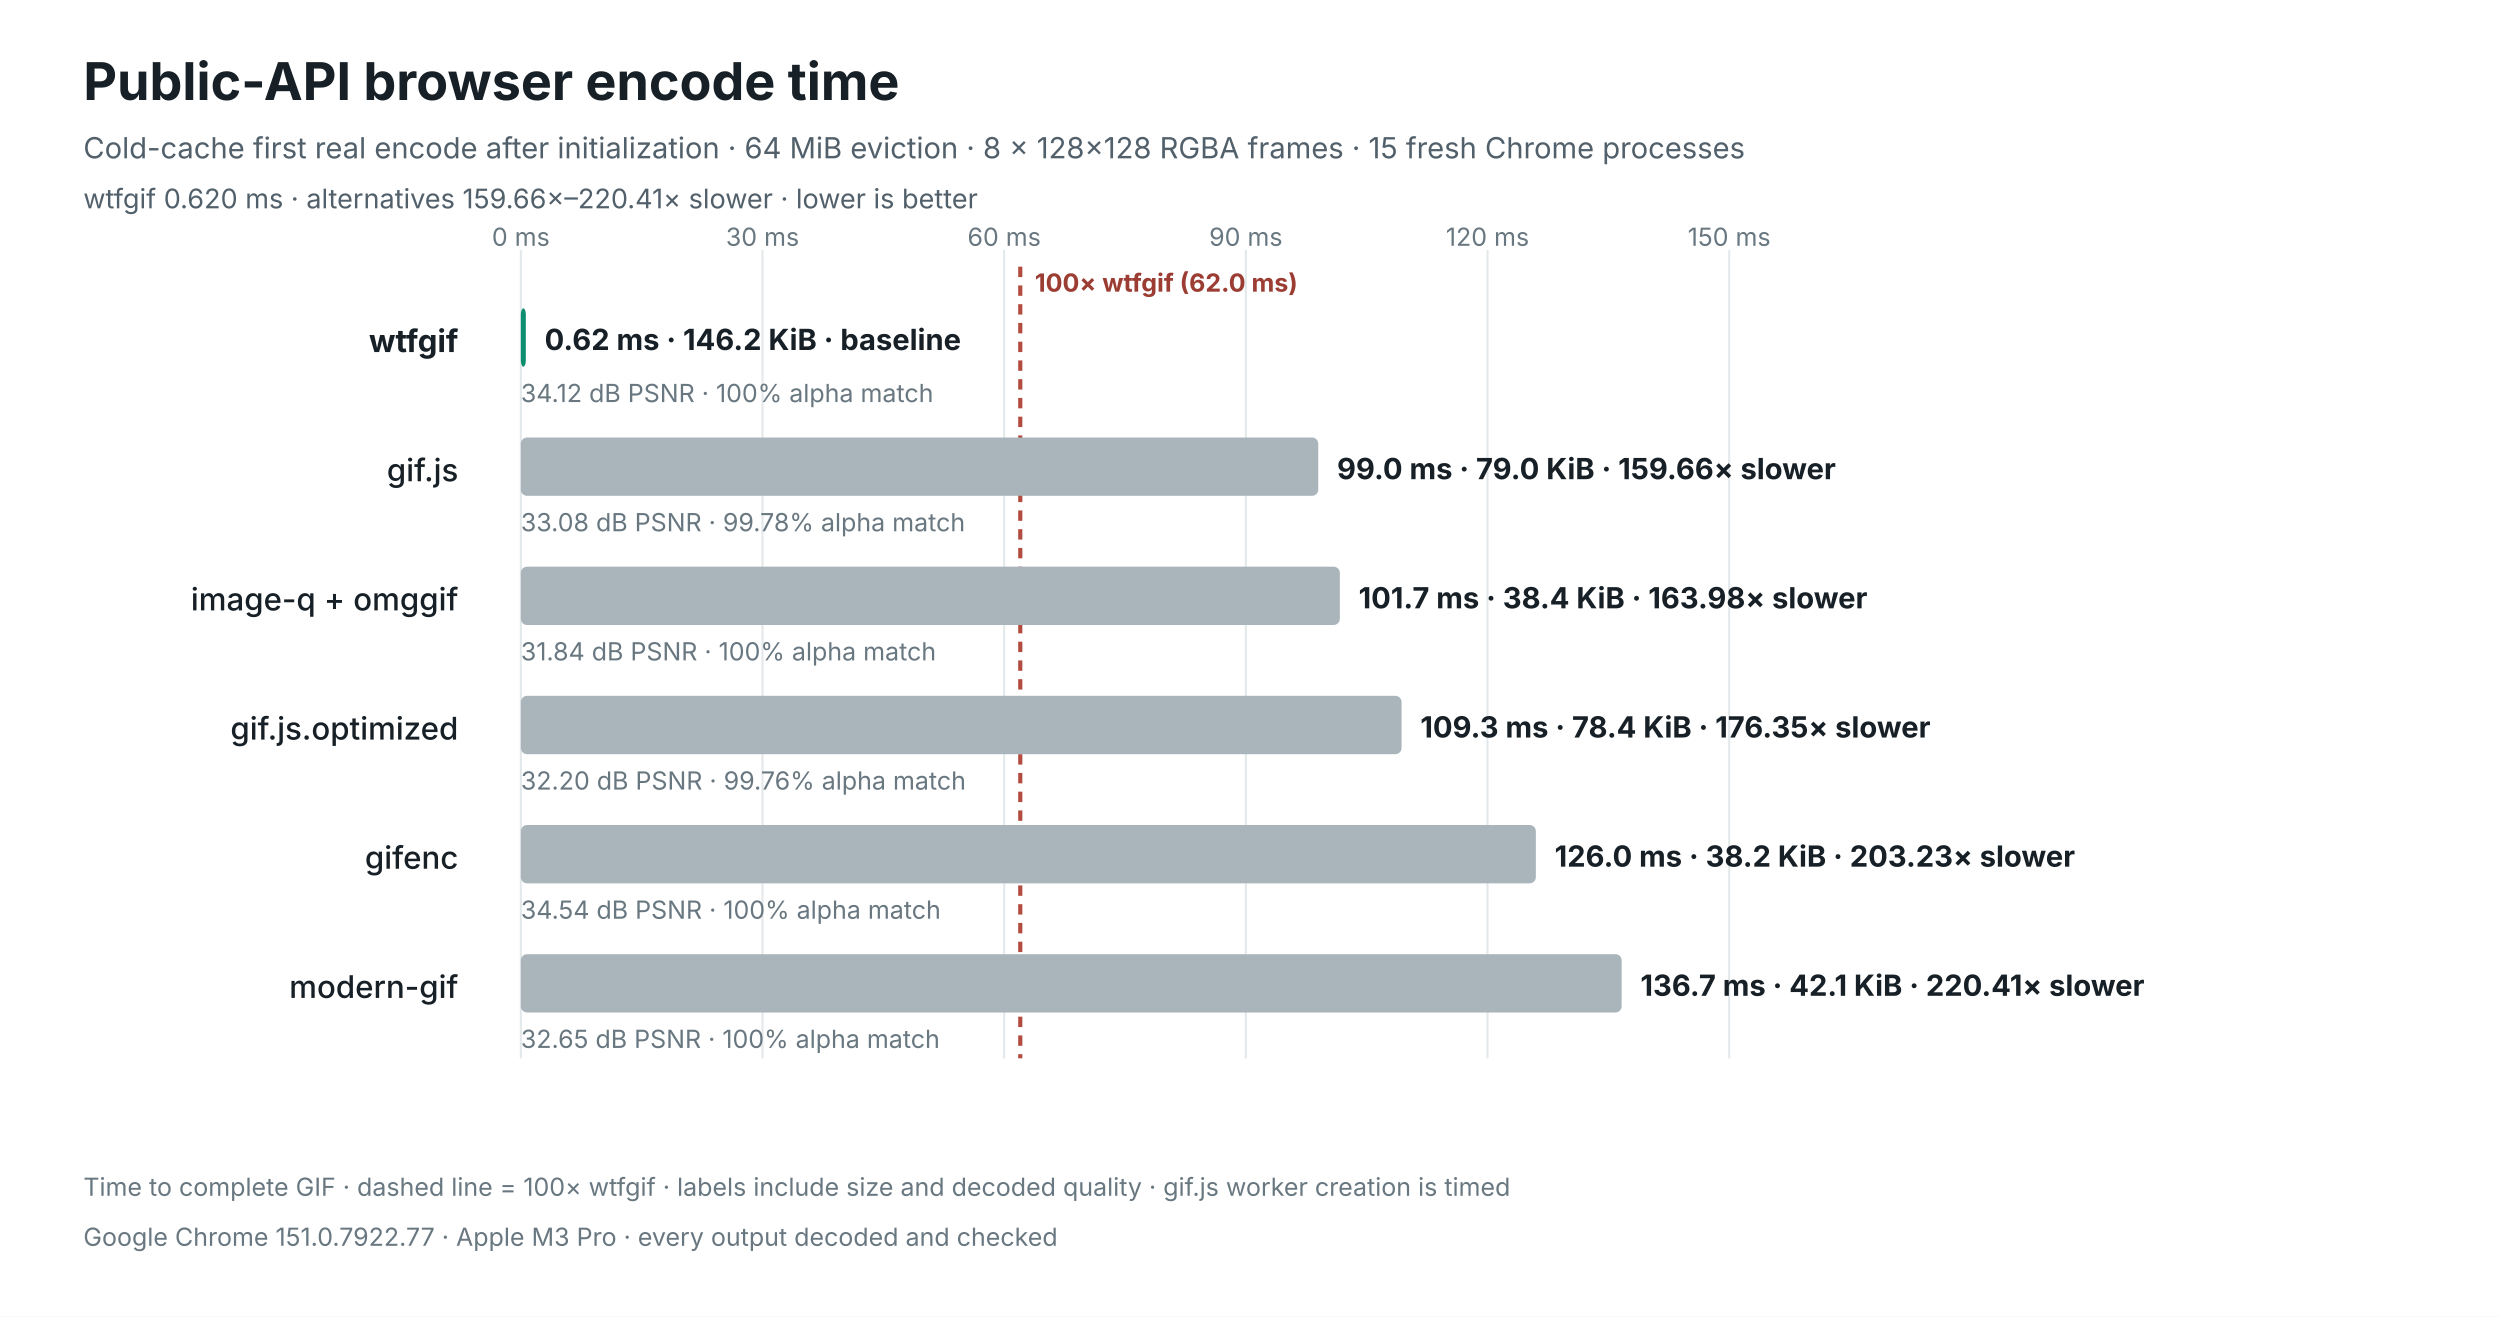
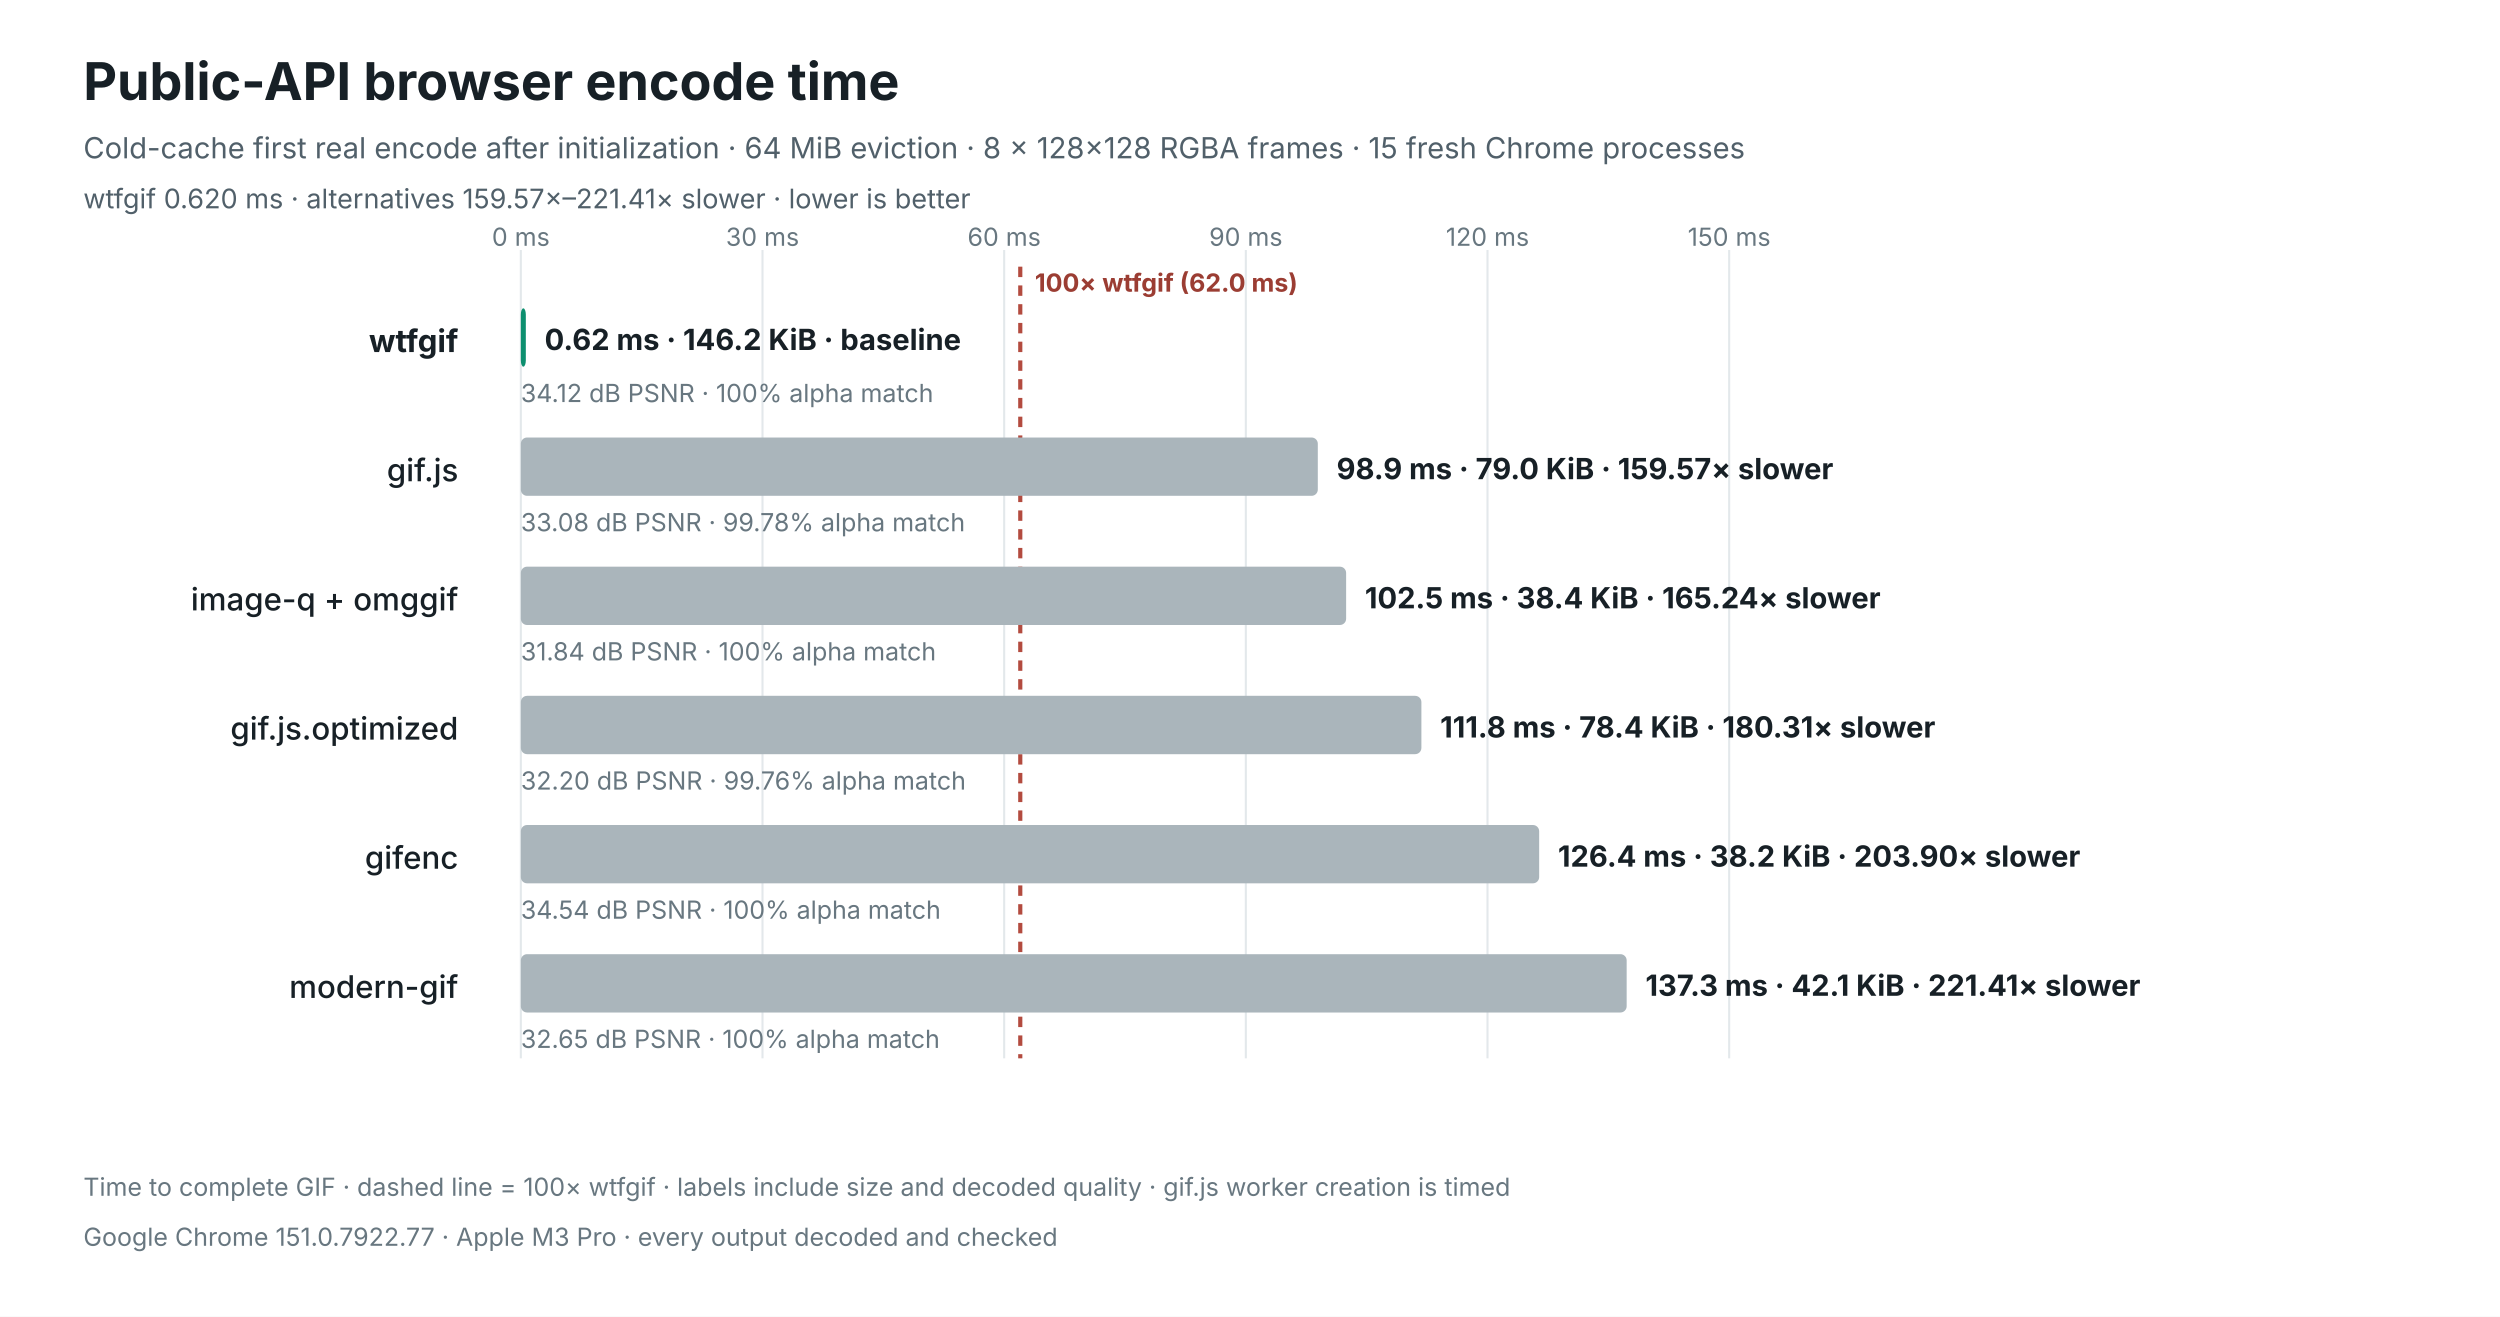
<svg xmlns="http://www.w3.org/2000/svg" width="1200" height="632" viewBox="0 0 1200 632" role="img" aria-labelledby="title desc">
  <rect width="100%" height="100%" fill="#ffffff" />
  <g font-family="ui-sans-serif, -apple-system, BlinkMacSystemFont, Segoe UI, sans-serif" fill="#172026">
    <text x="40" y="48" font-size="25" font-weight="700">Public-API browser encode time</text>
    <text x="40" y="76" font-size="14" fill="#51606a">Cold-cache first real encode after initialization · 64 MiB eviction · 8 × 128×128 RGBA frames · 15 fresh Chrome processes</text>
-     <text x="40" y="100" font-size="13" fill="#51606a">wtfgif 0.620 ms · alternatives 159.66×–220.41× slower · lower is better</text>
+     <text x="40" y="100" font-size="13" fill="#51606a">wtfgif 0.620 ms · alternatives 159.57×–221.41× slower · lower is better</text>
    <line x1="250" y1="120" x2="250" y2="508" stroke="#e3e8eb" stroke-width="1" />
    <text x="250" y="118" text-anchor="middle" font-size="12" fill="#687780">0 ms</text>
    <line x1="366" y1="120" x2="366" y2="508" stroke="#e3e8eb" stroke-width="1" />
    <text x="366" y="118" text-anchor="middle" font-size="12" fill="#687780">30 ms</text>
    <line x1="482" y1="120" x2="482" y2="508" stroke="#e3e8eb" stroke-width="1" />
    <text x="482" y="118" text-anchor="middle" font-size="12" fill="#687780">60 ms</text>
    <line x1="598" y1="120" x2="598" y2="508" stroke="#e3e8eb" stroke-width="1" />
    <text x="598" y="118" text-anchor="middle" font-size="12" fill="#687780">90 ms</text>
    <line x1="714" y1="120" x2="714" y2="508" stroke="#e3e8eb" stroke-width="1" />
    <text x="714" y="118" text-anchor="middle" font-size="12" fill="#687780">120 ms</text>
    <line x1="830" y1="120" x2="830" y2="508" stroke="#e3e8eb" stroke-width="1" />
    <text x="830" y="118" text-anchor="middle" font-size="12" fill="#687780">150 ms</text>
    <line x1="489.73" y1="128" x2="489.73" y2="508" stroke="#b34b3f" stroke-width="2" stroke-dasharray="5 4" />
    <text x="496.73" y="140" font-size="12" font-weight="700" fill="#9b3d33">100× wtfgif (62.0 ms)</text>
    <text x="220" y="169" text-anchor="end" font-size="15" font-weight="700">wtfgif</text>
    <rect x="250" y="148" width="2.4" height="28" rx="3" fill="#0d8f6f" />
    <text x="261.4" y="168" text-anchor="start" font-size="14" font-weight="700" fill="#172026">0.62 ms · 146.2 KiB · baseline</text>
    <text x="250" y="193" font-size="12" fill="#687780">34.12 dB PSNR · 100% alpha match</text>
    <text x="220" y="231" text-anchor="end" font-size="15" font-weight="500">gif.js</text>
-     <rect x="250" y="210" width="382.76" height="28" rx="3" fill="#aab5bb" />
-     <text x="641.76" y="230" text-anchor="start" font-size="14" font-weight="700" fill="#172026">99.0 ms · 79.0 KiB · 159.66× slower</text>
+     <rect x="250" y="210" width="382.55" height="28" rx="3" fill="#aab5bb" />
+     <text x="641.55" y="230" text-anchor="start" font-size="14" font-weight="700" fill="#172026">98.9 ms · 79.0 KiB · 159.57× slower</text>
    <text x="250" y="255" font-size="12" fill="#687780">33.08 dB PSNR · 99.78% alpha match</text>
    <text x="220" y="293" text-anchor="end" font-size="15" font-weight="500">image-q + omggif</text>
-     <rect x="250" y="272" width="393.12" height="28" rx="3" fill="#aab5bb" />
-     <text x="652.12" y="292" text-anchor="start" font-size="14" font-weight="700" fill="#172026">101.7 ms · 38.4 KiB · 163.98× slower</text>
+     <rect x="250" y="272" width="396.14" height="28" rx="3" fill="#aab5bb" />
+     <text x="655.14" y="292" text-anchor="start" font-size="14" font-weight="700" fill="#172026">102.5 ms · 38.4 KiB · 165.24× slower</text>
    <text x="250" y="317" font-size="12" fill="#687780">31.84 dB PSNR · 100% alpha match</text>
    <text x="220" y="355" text-anchor="end" font-size="15" font-weight="500">gif.js.optimized</text>
-     <rect x="250" y="334" width="422.76" height="28" rx="3" fill="#aab5bb" />
-     <text x="681.76" y="354" text-anchor="start" font-size="14" font-weight="700" fill="#172026">109.3 ms · 78.4 KiB · 176.35× slower</text>
+     <rect x="250" y="334" width="432.27" height="28" rx="3" fill="#aab5bb" />
+     <text x="691.27" y="354" text-anchor="start" font-size="14" font-weight="700" fill="#172026">111.8 ms · 78.4 KiB · 180.31× slower</text>
    <text x="250" y="379" font-size="12" fill="#687780">32.20 dB PSNR · 99.76% alpha match</text>
    <text x="220" y="417" text-anchor="end" font-size="15" font-weight="500">gifenc</text>
-     <rect x="250" y="396" width="487.22" height="28" rx="3" fill="#aab5bb" />
-     <text x="746.22" y="416" text-anchor="start" font-size="14" font-weight="700" fill="#172026">126.0 ms · 38.2 KiB · 203.23× slower</text>
+     <rect x="250" y="396" width="488.8" height="28" rx="3" fill="#aab5bb" />
+     <text x="747.8" y="416" text-anchor="start" font-size="14" font-weight="700" fill="#172026">126.4 ms · 38.2 KiB · 203.90× slower</text>
    <text x="250" y="441" font-size="12" fill="#687780">34.54 dB PSNR · 100% alpha match</text>
    <text x="220" y="479" text-anchor="end" font-size="15" font-weight="500">modern-gif</text>
-     <rect x="250" y="458" width="528.4" height="28" rx="3" fill="#aab5bb" />
-     <text x="787.4" y="478" text-anchor="start" font-size="14" font-weight="700" fill="#172026">136.7 ms · 42.1 KiB · 220.41× slower</text>
+     <rect x="250" y="458" width="530.8" height="28" rx="3" fill="#aab5bb" />
+     <text x="789.8" y="478" text-anchor="start" font-size="14" font-weight="700" fill="#172026">137.3 ms · 42.1 KiB · 221.41× slower</text>
    <text x="250" y="503" font-size="12" fill="#687780">32.65 dB PSNR · 100% alpha match</text>
    <text x="40" y="574" font-size="12" fill="#687780">Time to complete GIF · dashed line = 100× wtfgif · labels include size and decoded quality · gif.js worker creation is timed</text>
    <text x="40" y="598" font-size="12" fill="#687780">Google Chrome 151.0.7922.77 · Apple M3 Pro · every output decoded and checked</text>
  </g>
</svg>
